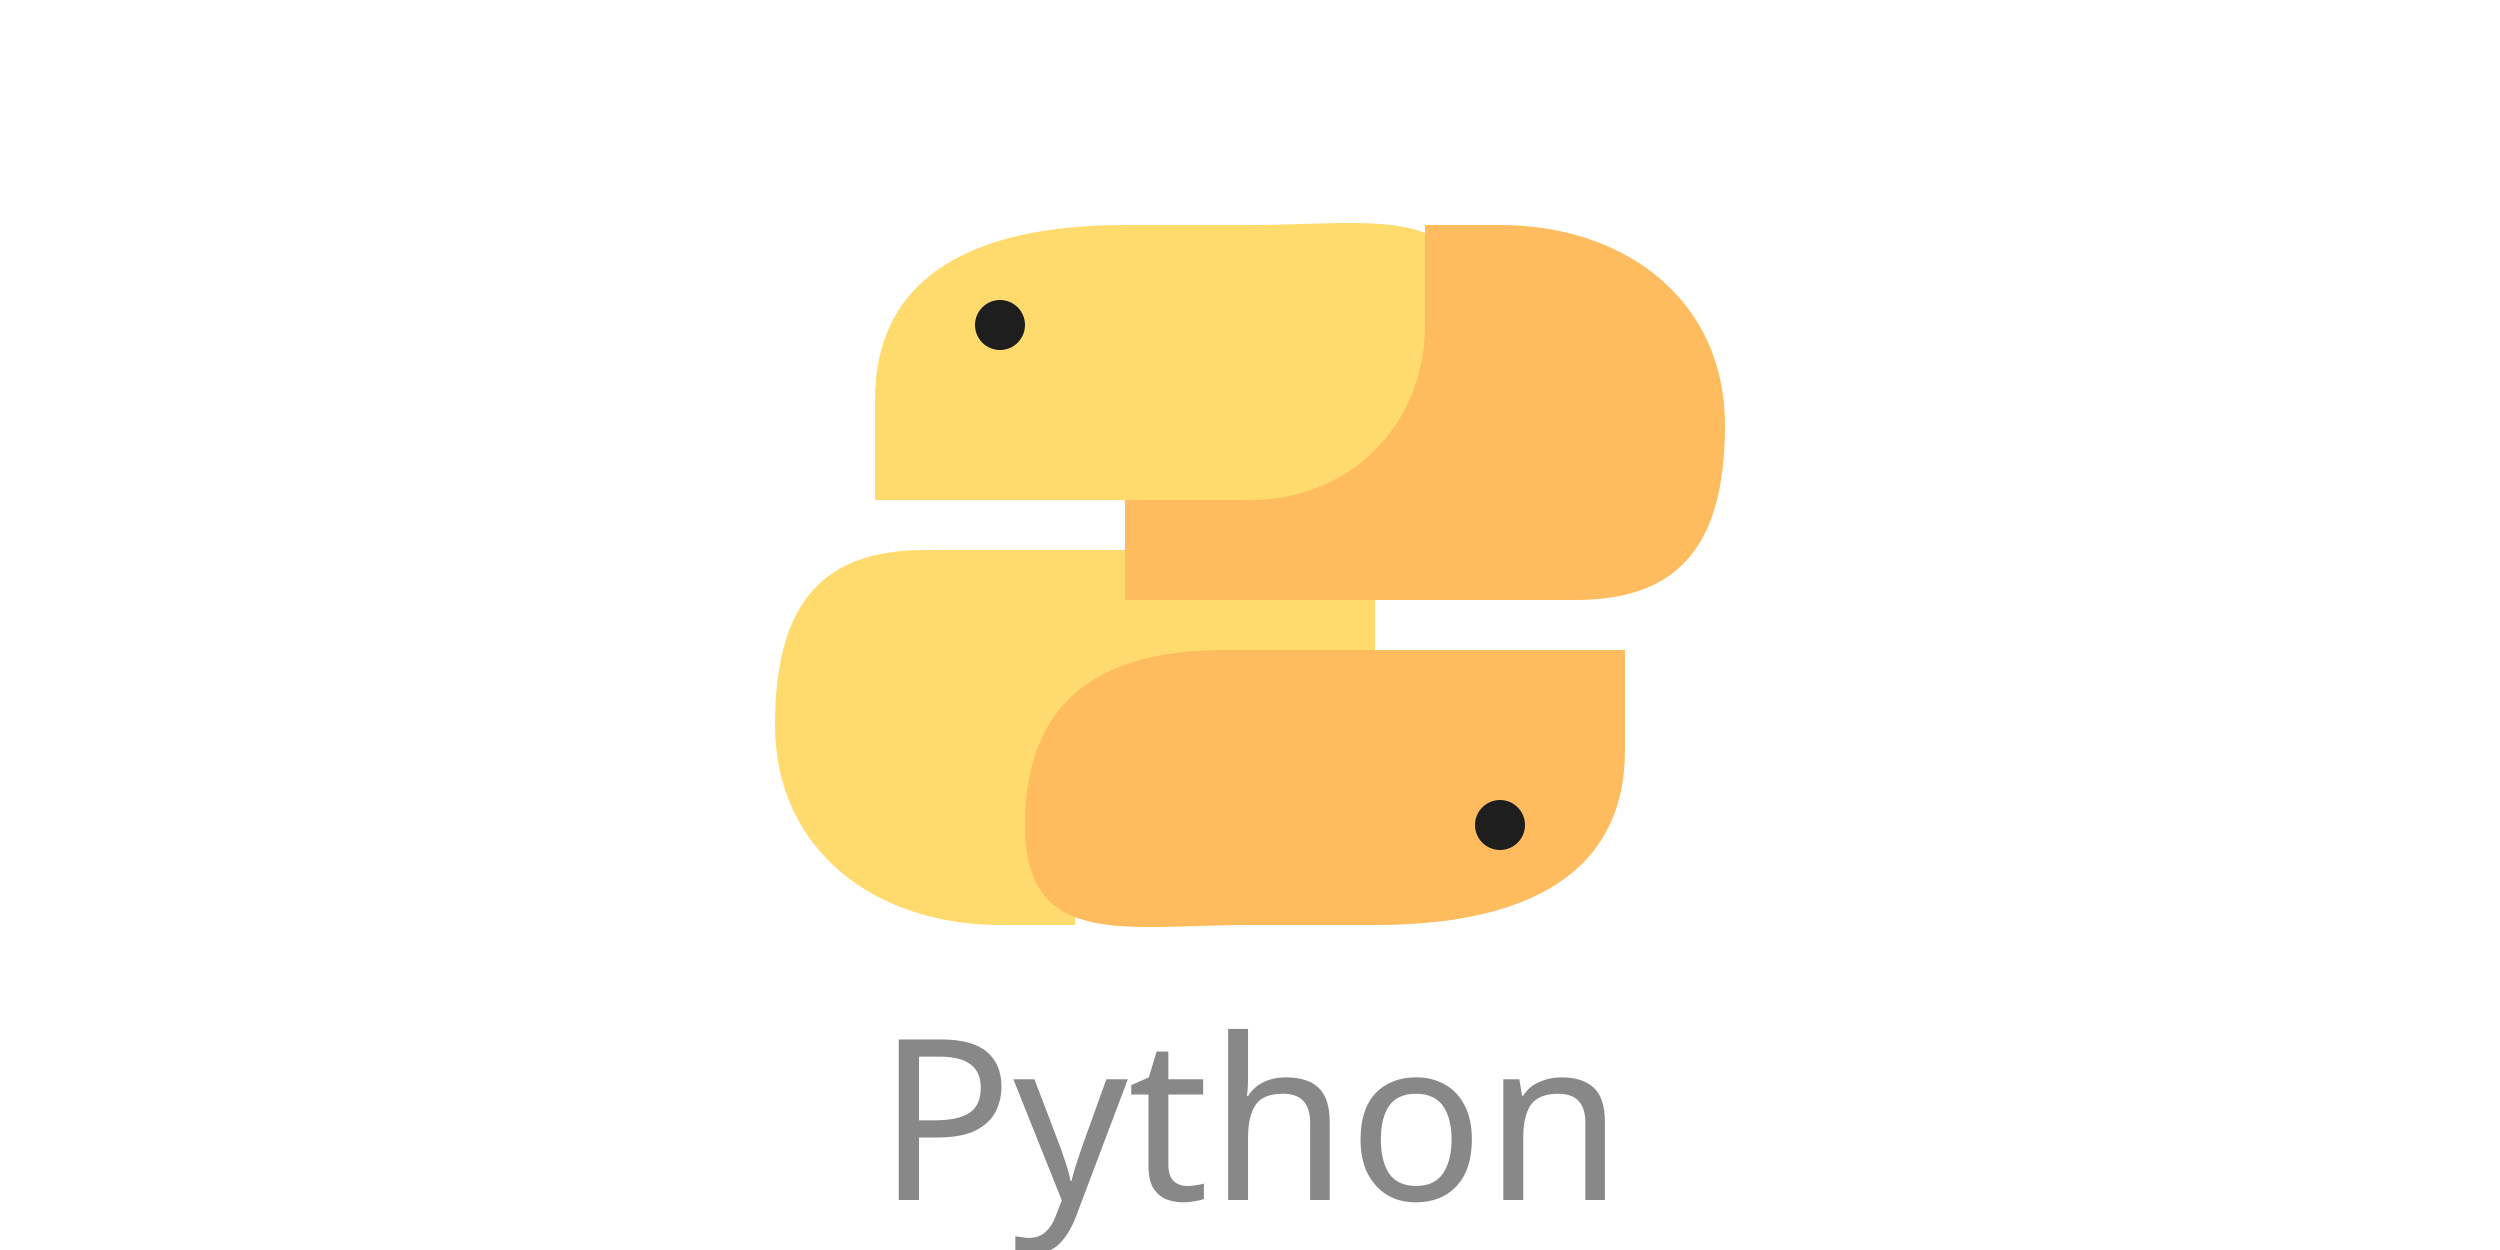
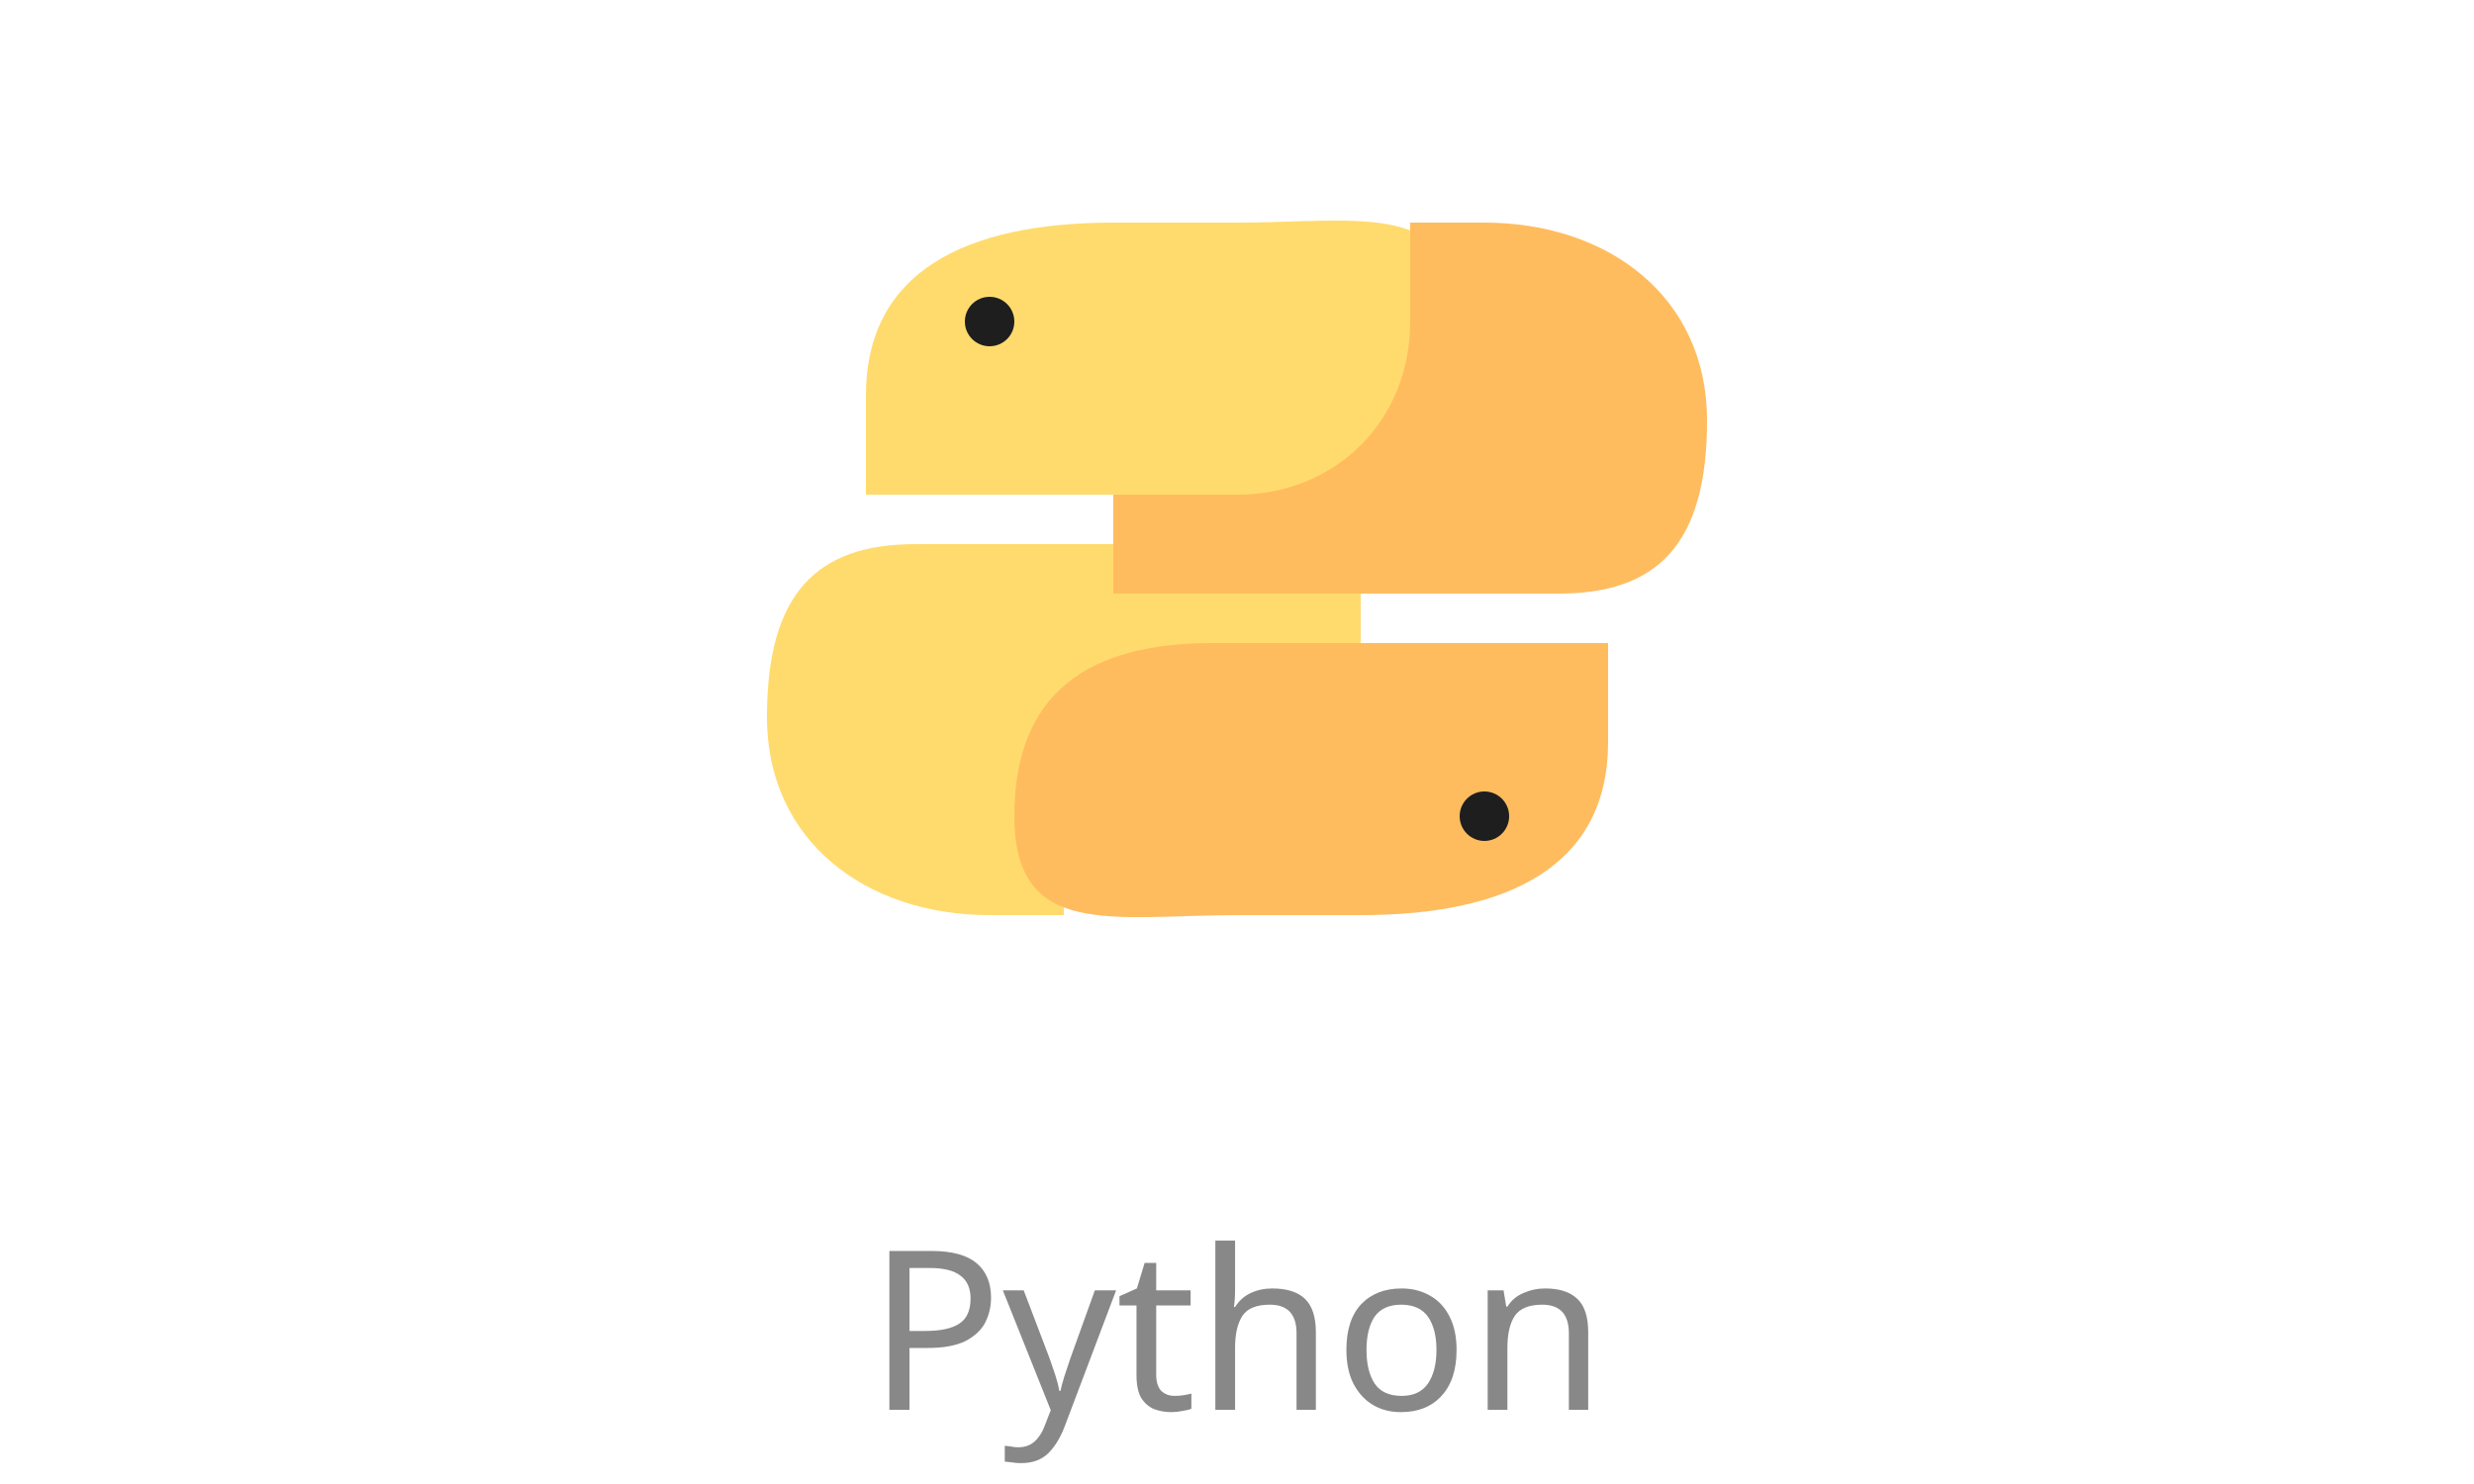
- <svg xmlns="http://www.w3.org/2000/svg" width="100" height="50" viewBox="0 0 100 50" fill="none">
+ <svg xmlns="http://www.w3.org/2000/svg" width="100" height="60" viewBox="0 0 100 60" fill="none">
  <path d="M 45,9 C 39,9 35,11 35,16 V 20 H 45 V 22 H 37 C 33,22 31,24 31,29 C 31,34 35,37 40,37 H 43 V 33 C 43,29 46,26 50,26 H 55 V 22 H 45 V 20 H 51 C 56,20 59,18 59,13 C 59,8 55,9 50,9 H 45 Z" fill="#FFDB6E" />
  <path d="M 55,37 C 61,37 65,35 65,30 V 26 H 55 V 24 H 63 C 67,24 69,22 69,17 C 69,12 65,9 60,9 H 57 V 13 C 57,17 54,20 50,20 H 45 V 24 H 55 V 26 H 49 C 44,26 41,28 41,33 C 41,38 45,37 50,37 H 55 Z" fill="#FFBC5E" />
  <circle cx="40" cy="13" r="1" fill="#1e1e1f" />
  <circle cx="60" cy="33" r="1" fill="#1e1e1f" />
-   <text x="50" y="48" fill="#888" font-family="sans-serif" font-size="9" text-anchor="middle">Python</text>
+   <text x="50" y="57" fill="#888" font-family="sans-serif" font-size="9" text-anchor="middle">Python</text>
</svg>
